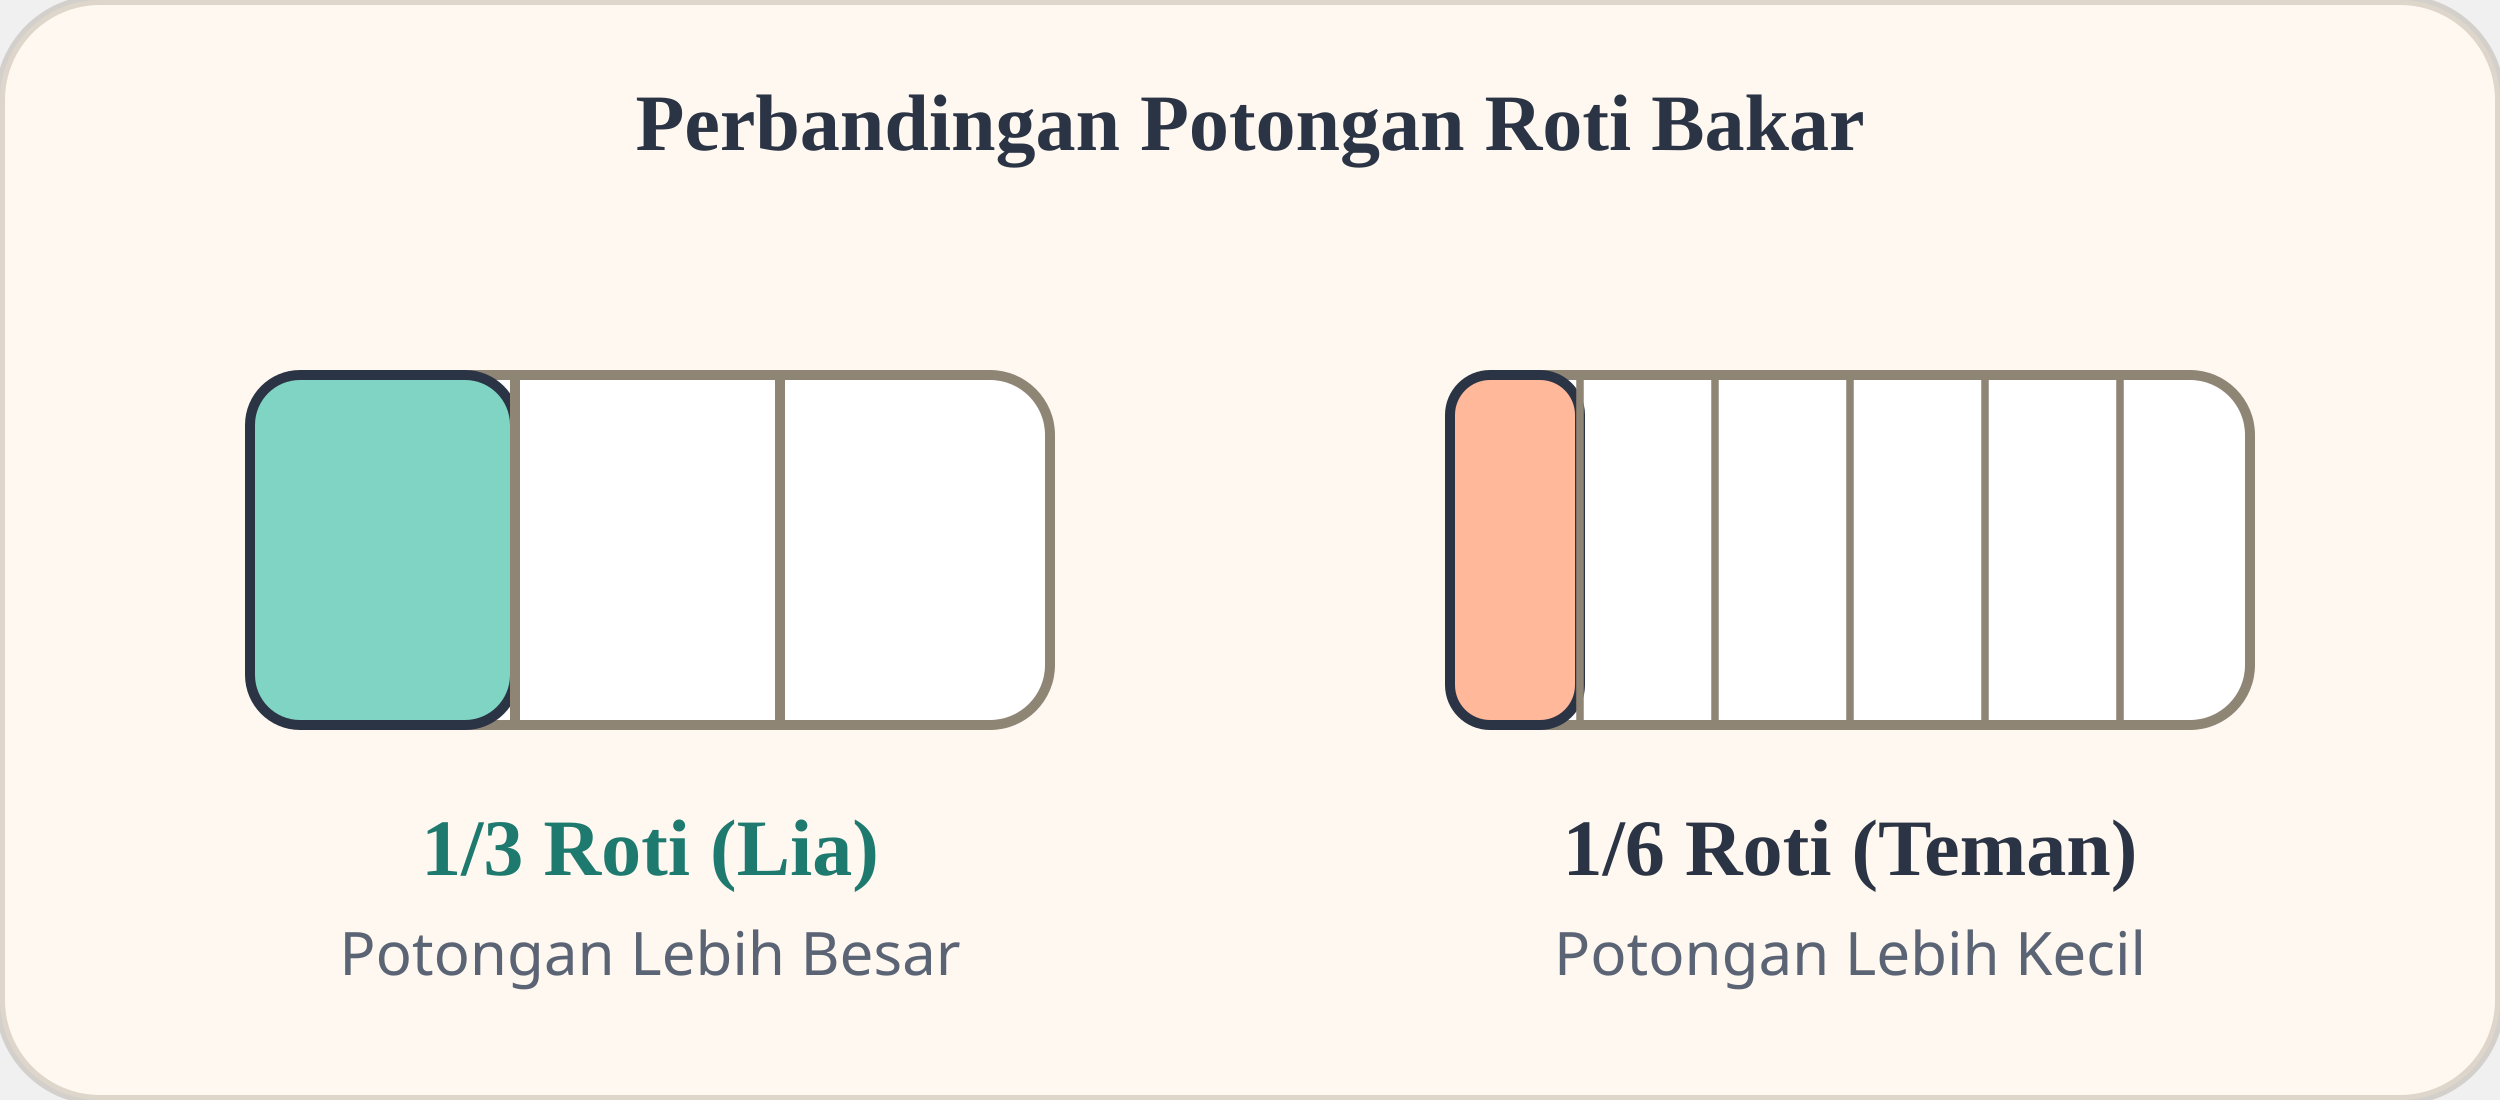
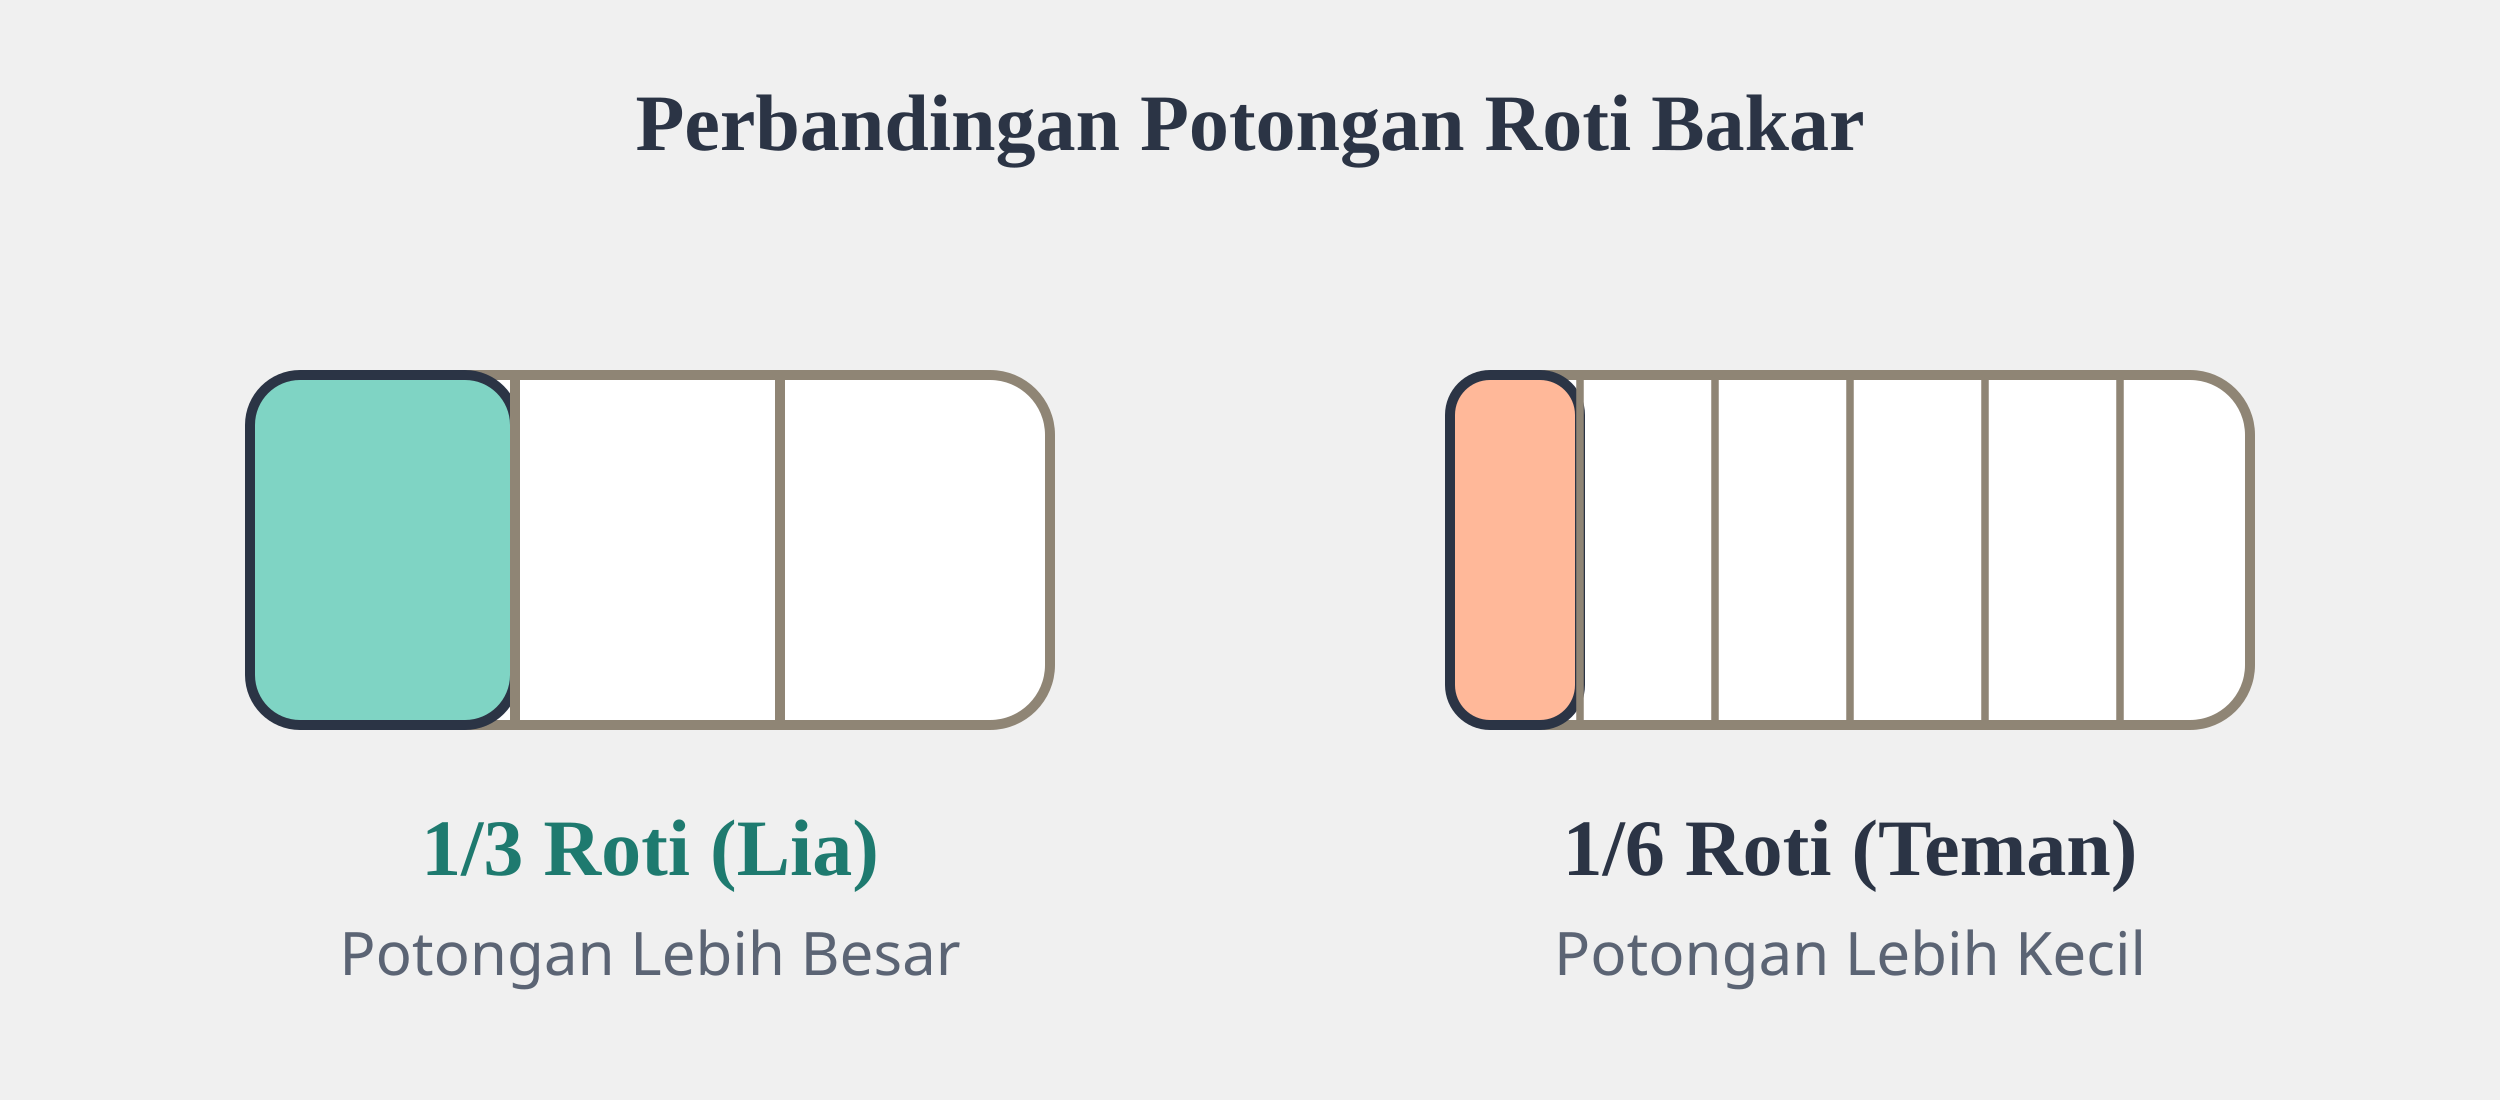
<svg xmlns="http://www.w3.org/2000/svg" viewBox="0 0 500 220" width="100%" height="100%">
-   <rect width="500" height="220" rx="20" fill="#FFF8F0" stroke="#8F8575" stroke-width="2" stroke-opacity="0.3" />
+   <rect width="500" height="220" rx="20" fill="none" stroke="none" stroke-width="2" stroke-opacity="0.3" />
  <text x="250" y="30" text-anchor="middle" font-family="Baloo 2, cursive" font-size="16" font-weight="bold" fill="#2B3445">Perbandingan Potongan Roti Bakar</text>
  <g transform="translate(130, 110)">
    <rect x="-80" y="-35" width="160" height="70" rx="12" fill="#FFFFFF" stroke="#8F8575" stroke-width="2" />
    <rect x="-80" y="-35" width="53" height="70" rx="10" fill="#7FD4C4" stroke="#2B3445" stroke-width="2" />
    <line x1="-27" y1="-35" x2="-27" y2="35" stroke="#8F8575" stroke-width="2" />
    <line x1="26" y1="-35" x2="26" y2="35" stroke="#8F8575" stroke-width="2" />
    <text x="0" y="65" text-anchor="middle" font-family="Baloo 2" font-size="16" font-weight="bold" fill="#1E7A6F">1/3 Roti (Lia)</text>
    <text x="0" y="85" text-anchor="middle" font-family="Lexend" font-size="12" fill="#5B6474">Potongan Lebih Besar</text>
  </g>
  <g transform="translate(370, 110)">
    <rect x="-80" y="-35" width="160" height="70" rx="12" fill="#FFFFFF" stroke="#8F8575" stroke-width="2" />
    <rect x="-80" y="-35" width="26" height="70" rx="8" fill="#FFB899" stroke="#2B3445" stroke-width="2" />
    <line x1="-54" y1="-35" x2="-54" y2="35" stroke="#8F8575" stroke-width="1.5" />
    <line x1="-27" y1="-35" x2="-27" y2="35" stroke="#8F8575" stroke-width="1.5" />
    <line x1="0" y1="-35" x2="0" y2="35" stroke="#8F8575" stroke-width="1.5" />
    <line x1="27" y1="-35" x2="27" y2="35" stroke="#8F8575" stroke-width="1.5" />
    <line x1="54" y1="-35" x2="54" y2="35" stroke="#8F8575" stroke-width="1.5" />
    <text x="0" y="65" text-anchor="middle" font-family="Baloo 2" font-size="16" font-weight="bold" fill="#2B3445">1/6 Roti (Teman)</text>
    <text x="0" y="85" text-anchor="middle" font-family="Lexend" font-size="12" fill="#5B6474">Potongan Lebih Kecil</text>
  </g>
</svg>
